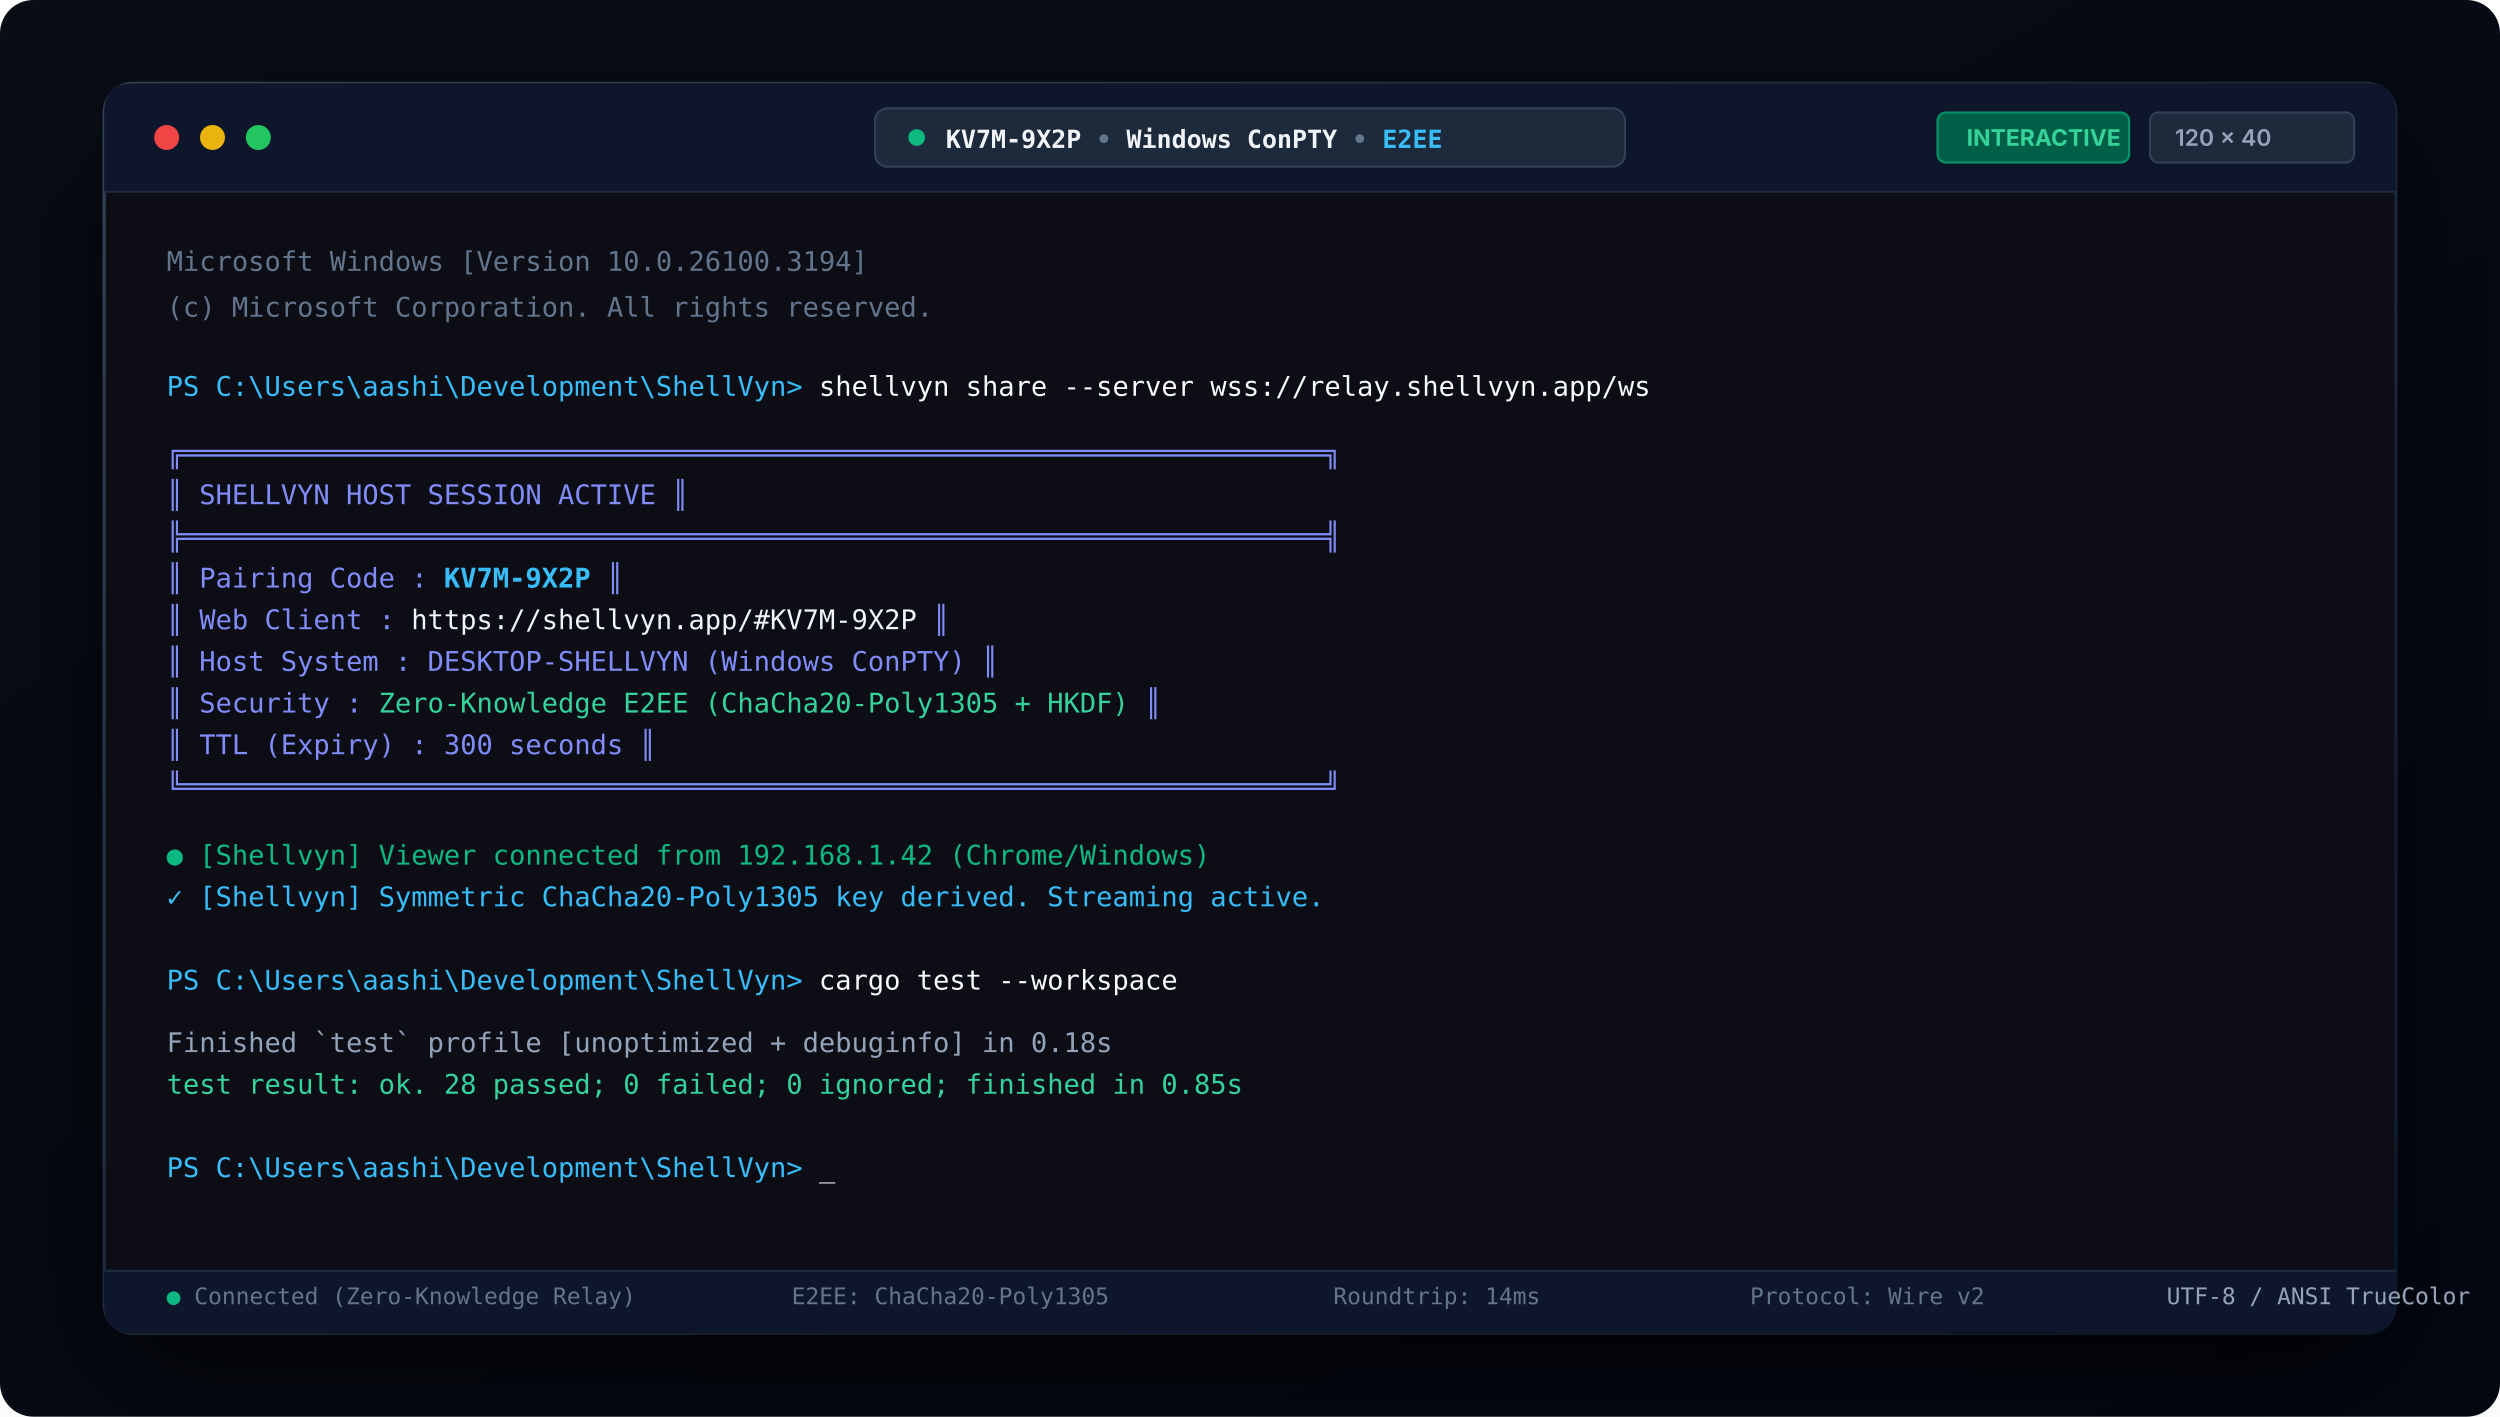
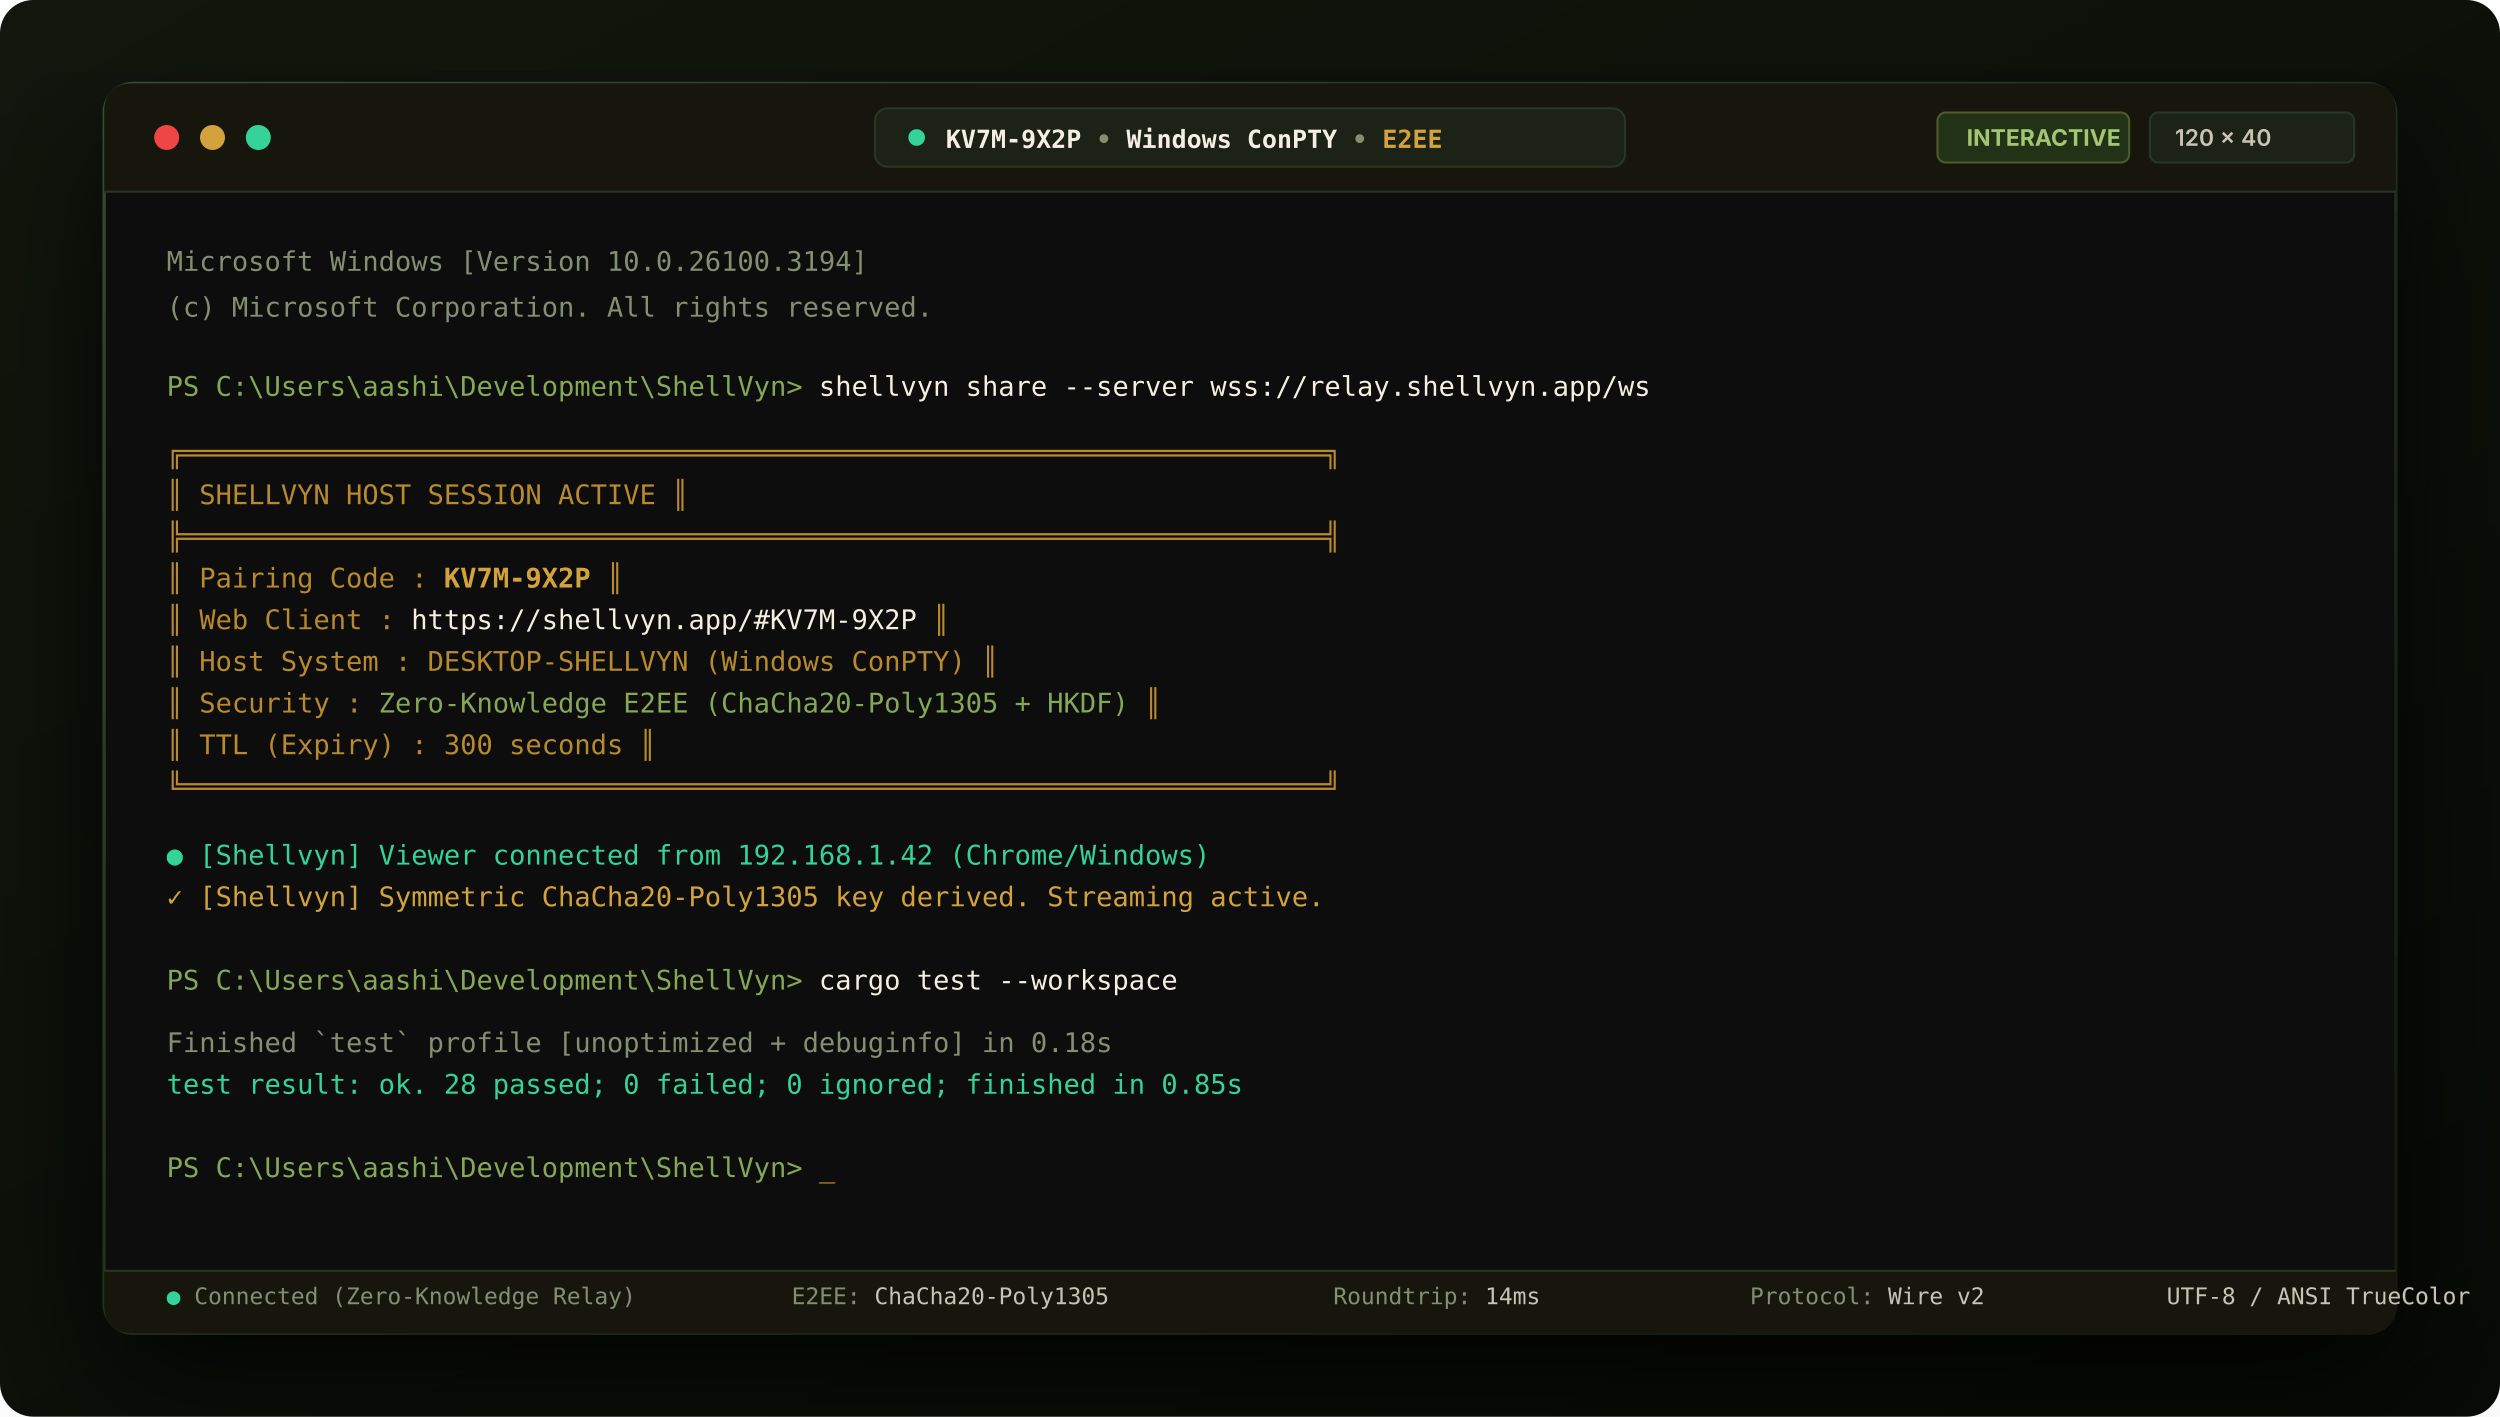
<svg xmlns="http://www.w3.org/2000/svg" viewBox="0 0 1200 680" width="100%" height="100%" fill="none">
  <defs>
    <linearGradient id="bg-grad" x1="0%" y1="0%" x2="100%" y2="100%">
-       <stop offset="0%" stop-color="#090d16" />
-       <stop offset="100%" stop-color="#030712" />
+       <stop offset="0%" stop-color="#12170d" />
+       <stop offset="100%" stop-color="#070a05" />
    </linearGradient>
    <linearGradient id="window-border" x1="0%" y1="0%" x2="100%" y2="100%">
-       <stop offset="0%" stop-color="#334155" />
-       <stop offset="50%" stop-color="#1e293b" />
-       <stop offset="100%" stop-color="#0f172a" />
-     </linearGradient>
-     <linearGradient id="badge-glow" x1="0%" y1="0%" x2="100%" y2="0%">
-       <stop offset="0%" stop-color="#0284c7" />
-       <stop offset="100%" stop-color="#6366f1" />
+       <stop offset="0%" stop-color="#3b482e" />
+       <stop offset="50%" stop-color="#252f1b" />
+       <stop offset="100%" stop-color="#14190f" />
    </linearGradient>
    <filter id="shadow" x="-5%" y="-5%" width="110%" height="115%">
-       <feDropShadow dx="0" dy="24" stdDeviation="32" flood-color="#000000" flood-opacity="0.75" />
+       <feDropShadow dx="0" dy="24" stdDeviation="32" flood-color="#000000" flood-opacity="0.8" />
    </filter>
  </defs>
  <rect width="1200" height="680" rx="16" fill="url(#bg-grad)" />
  <g filter="url(#shadow)">
-     <rect x="50" y="40" width="1100" height="600" rx="14" fill="#0b0f19" stroke="url(#window-border)" stroke-width="1.5" />
-     <path d="M 50 54 Q 50 40 64 40 L 1136 40 Q 1150 40 1150 54 L 1150 92 L 50 92 Z" fill="#0f172a" />
-     <line x1="50" y1="92" x2="1150" y2="92" stroke="#1e293b" stroke-width="1" />
+     <rect x="50" y="40" width="1100" height="600" rx="14" fill="#0b0e08" stroke="url(#window-border)" stroke-width="1.5" />
+     <path d="M 50 54 Q 50 40 64 40 L 1136 40 Q 1150 40 1150 54 L 1150 92 L 50 92 Z" fill="#14190f" />
+     <line x1="50" y1="92" x2="1150" y2="92" stroke="#2b3621" stroke-width="1" />
    <circle cx="80" cy="66" r="6" fill="#ef4444" />
-     <circle cx="102" cy="66" r="6" fill="#eab308" />
-     <circle cx="124" cy="66" r="6" fill="#22c55e" />
+     <circle cx="102" cy="66" r="6" fill="#d4a23d" />
+     <circle cx="124" cy="66" r="6" fill="#34d399" />
    <g transform="translate(420, 52)">
-       <rect x="0" y="0" width="360" height="28" rx="6" fill="#1e293b" stroke="#334155" stroke-width="1" />
-       <circle cx="20" cy="14" r="4" fill="#10b981" />
-       <text x="34" y="19" font-family="'JetBrains Mono', 'Fira Code', monospace" font-size="12" font-weight="600" fill="#f1f5f9">
-         KV7M-9X2P <tspan fill="#64748b">•</tspan> Windows ConPTY <tspan fill="#64748b">•</tspan>
-         <tspan fill="#38bdf8">E2EE</tspan>
+       <rect x="0" y="0" width="360" height="28" rx="6" fill="#1a2214" stroke="#2b3621" stroke-width="1" />
+       <circle cx="20" cy="14" r="4" fill="#34d399" />
+       <text x="34" y="19" font-family="'JetBrains Mono', 'Fira Code', monospace" font-size="12" font-weight="600" fill="#f5efe3">
+         KV7M-9X2P <tspan fill="#858d73">•</tspan> Windows ConPTY <tspan fill="#858d73">•</tspan>
+         <tspan fill="#d4a23d">E2EE</tspan>
      </text>
    </g>
    <g transform="translate(930, 54)">
-       <rect x="0" y="0" width="92" height="24" rx="4" fill="#065f46" stroke="#059669" stroke-width="1" />
-       <text x="14" y="16" font-family="-apple-system, sans-serif" font-size="11" font-weight="700" fill="#34d399">INTERACTIVE</text>
-       <rect x="102" y="0" width="98" height="24" rx="4" fill="#1e293b" stroke="#334155" stroke-width="1" />
-       <text x="114" y="16" font-family="-apple-system, sans-serif" font-size="11" font-weight="600" fill="#94a3b8">120 × 40</text>
+       <rect x="0" y="0" width="92" height="24" rx="4" fill="#243015" stroke="#4f5b2a" stroke-width="1" />
+       <text x="14" y="16" font-family="-apple-system, sans-serif" font-size="11" font-weight="700" fill="#a3c672">INTERACTIVE</text>
+       <rect x="102" y="0" width="98" height="24" rx="4" fill="#1a2214" stroke="#2b3621" stroke-width="1" />
+       <text x="114" y="16" font-family="-apple-system, sans-serif" font-size="11" font-weight="600" fill="#c9c3b4">120 × 40</text>
    </g>
-     <g font-family="'JetBrains Mono', 'Fira Code', 'Cascadia Code', monospace" font-size="13" line-height="1.6" fill="#cbd5e1">
-       <text x="80" y="130" fill="#64748b">Microsoft Windows [Version 10.0.26100.3194]</text>
-       <text x="80" y="152" fill="#64748b">(c) Microsoft Corporation. All rights reserved.</text>
+     <g font-family="'JetBrains Mono', 'Fira Code', 'Cascadia Code', monospace" font-size="13" line-height="1.6" fill="#c9c3b4">
+       <text x="80" y="130" fill="#858d73">Microsoft Windows [Version 10.0.26100.3194]</text>
+       <text x="80" y="152" fill="#858d73">(c) Microsoft Corporation. All rights reserved.</text>
      <text x="80" y="190">
-         <tspan fill="#38bdf8">PS C:\Users\aashi\Development\ShellVyn&gt;</tspan>
-         <tspan fill="#f8fafc">shellvyn share --server wss://relay.shellvyn.app/ws</tspan>
+         <tspan fill="#86a759">PS C:\Users\aashi\Development\ShellVyn&gt;</tspan>
+         <tspan fill="#f5efe3">shellvyn share --server wss://relay.shellvyn.app/ws</tspan>
      </text>
-       <text x="80" y="222" fill="#818cf8">╔══════════════════════════════════════════════════════════════════════╗</text>
-       <text x="80" y="242" fill="#818cf8">║                    SHELLVYN HOST SESSION ACTIVE                      ║</text>
-       <text x="80" y="262" fill="#818cf8">╠══════════════════════════════════════════════════════════════════════╣</text>
-       <text x="80" y="282" fill="#818cf8">║  Pairing Code  : <tspan fill="#38bdf8" font-weight="700">KV7M-9X2P</tspan>                                           ║</text>
-       <text x="80" y="302" fill="#818cf8">║  Web Client    : <tspan fill="#f1f5f9">https://shellvyn.app/#KV7M-9X2P</tspan>                     ║</text>
-       <text x="80" y="322" fill="#818cf8">║  Host System   : DESKTOP-SHELLVYN (Windows ConPTY)                   ║</text>
-       <text x="80" y="342" fill="#818cf8">║  Security      : <tspan fill="#34d399">Zero-Knowledge E2EE (ChaCha20-Poly1305 + HKDF)</tspan>      ║</text>
-       <text x="80" y="362" fill="#818cf8">║  TTL (Expiry)  : 300 seconds                                         ║</text>
-       <text x="80" y="382" fill="#818cf8">╚══════════════════════════════════════════════════════════════════════╝</text>
-       <text x="80" y="415" fill="#10b981">● [Shellvyn] Viewer connected from 192.168.1.42 (Chrome/Windows)</text>
-       <text x="80" y="435" fill="#38bdf8">✓ [Shellvyn] Symmetric ChaCha20-Poly1305 key derived. Streaming active.</text>
+       <text x="80" y="222" fill="#b8892d">╔══════════════════════════════════════════════════════════════════════╗</text>
+       <text x="80" y="242" fill="#b8892d">║                    SHELLVYN HOST SESSION ACTIVE                      ║</text>
+       <text x="80" y="262" fill="#b8892d">╠══════════════════════════════════════════════════════════════════════╣</text>
+       <text x="80" y="282" fill="#b8892d">║  Pairing Code  : <tspan fill="#d4a23d" font-weight="700">KV7M-9X2P</tspan>                                           ║</text>
+       <text x="80" y="302" fill="#b8892d">║  Web Client    : <tspan fill="#f5efe3">https://shellvyn.app/#KV7M-9X2P</tspan>                     ║</text>
+       <text x="80" y="322" fill="#b8892d">║  Host System   : DESKTOP-SHELLVYN (Windows ConPTY)                   ║</text>
+       <text x="80" y="342" fill="#b8892d">║  Security      : <tspan fill="#86a759">Zero-Knowledge E2EE (ChaCha20-Poly1305 + HKDF)</tspan>      ║</text>
+       <text x="80" y="362" fill="#b8892d">║  TTL (Expiry)  : 300 seconds                                         ║</text>
+       <text x="80" y="382" fill="#b8892d">╚══════════════════════════════════════════════════════════════════════╝</text>
+       <text x="80" y="415" fill="#34d399">● [Shellvyn] Viewer connected from 192.168.1.42 (Chrome/Windows)</text>
+       <text x="80" y="435" fill="#d4a23d">✓ [Shellvyn] Symmetric ChaCha20-Poly1305 key derived. Streaming active.</text>
      <text x="80" y="475">
-         <tspan fill="#38bdf8">PS C:\Users\aashi\Development\ShellVyn&gt;</tspan>
-         <tspan fill="#f8fafc">cargo test --workspace</tspan>
+         <tspan fill="#86a759">PS C:\Users\aashi\Development\ShellVyn&gt;</tspan>
+         <tspan fill="#f5efe3">cargo test --workspace</tspan>
      </text>
-       <text x="80" y="505" fill="#94a3b8">    Finished `test` profile [unoptimized + debuginfo] in 0.18s</text>
+       <text x="80" y="505" fill="#858d73">    Finished `test` profile [unoptimized + debuginfo] in 0.18s</text>
      <text x="80" y="525" fill="#34d399">test result: ok. 28 passed; 0 failed; 0 ignored; finished in 0.85s</text>
      <text x="80" y="565">
-         <tspan fill="#38bdf8">PS C:\Users\aashi\Development\ShellVyn&gt;</tspan>
-         <tspan fill="#f8fafc">_</tspan>
+         <tspan fill="#86a759">PS C:\Users\aashi\Development\ShellVyn&gt;</tspan>
+         <tspan fill="#d4a23d">_</tspan>
      </text>
    </g>
-     <path d="M 50 610 L 1150 610 L 1150 626 Q 1150 640 1136 640 L 64 640 Q 50 640 50 626 Z" fill="#0f172a" />
-     <line x1="50" y1="610" x2="1150" y2="610" stroke="#1e293b" stroke-width="1" />
-     <g transform="translate(80, 626)" font-family="'JetBrains Mono', monospace" font-size="11" fill="#64748b">
+     <path d="M 50 610 L 1150 610 L 1150 626 Q 1150 640 1136 640 L 64 640 Q 50 640 50 626 Z" fill="#14190f" />
+     <line x1="50" y1="610" x2="1150" y2="610" stroke="#2b3621" stroke-width="1" />
+     <g transform="translate(80, 626)" font-family="'JetBrains Mono', monospace" font-size="11" fill="#858d73">
      <text x="0" y="0">
-         <tspan fill="#10b981">●</tspan> Connected (Zero-Knowledge Relay)</text>
-       <text x="300" y="0">E2EE: ChaCha20-Poly1305</text>
-       <text x="560" y="0">Roundtrip: 14ms</text>
-       <text x="760" y="0">Protocol: Wire v2</text>
-       <text x="960" y="0" fill="#94a3b8">UTF-8 / ANSI TrueColor</text>
+         <tspan fill="#34d399">●</tspan> Connected (Zero-Knowledge Relay)</text>
+       <text x="300" y="0">E2EE: <tspan fill="#c9c3b4">ChaCha20-Poly1305</tspan>
+       </text>
+       <text x="560" y="0">Roundtrip: <tspan fill="#c9c3b4">14ms</tspan>
+       </text>
+       <text x="760" y="0">Protocol: <tspan fill="#c9c3b4">Wire v2</tspan>
+       </text>
+       <text x="960" y="0" fill="#c9c3b4">UTF-8 / ANSI TrueColor</text>
    </g>
  </g>
</svg>
